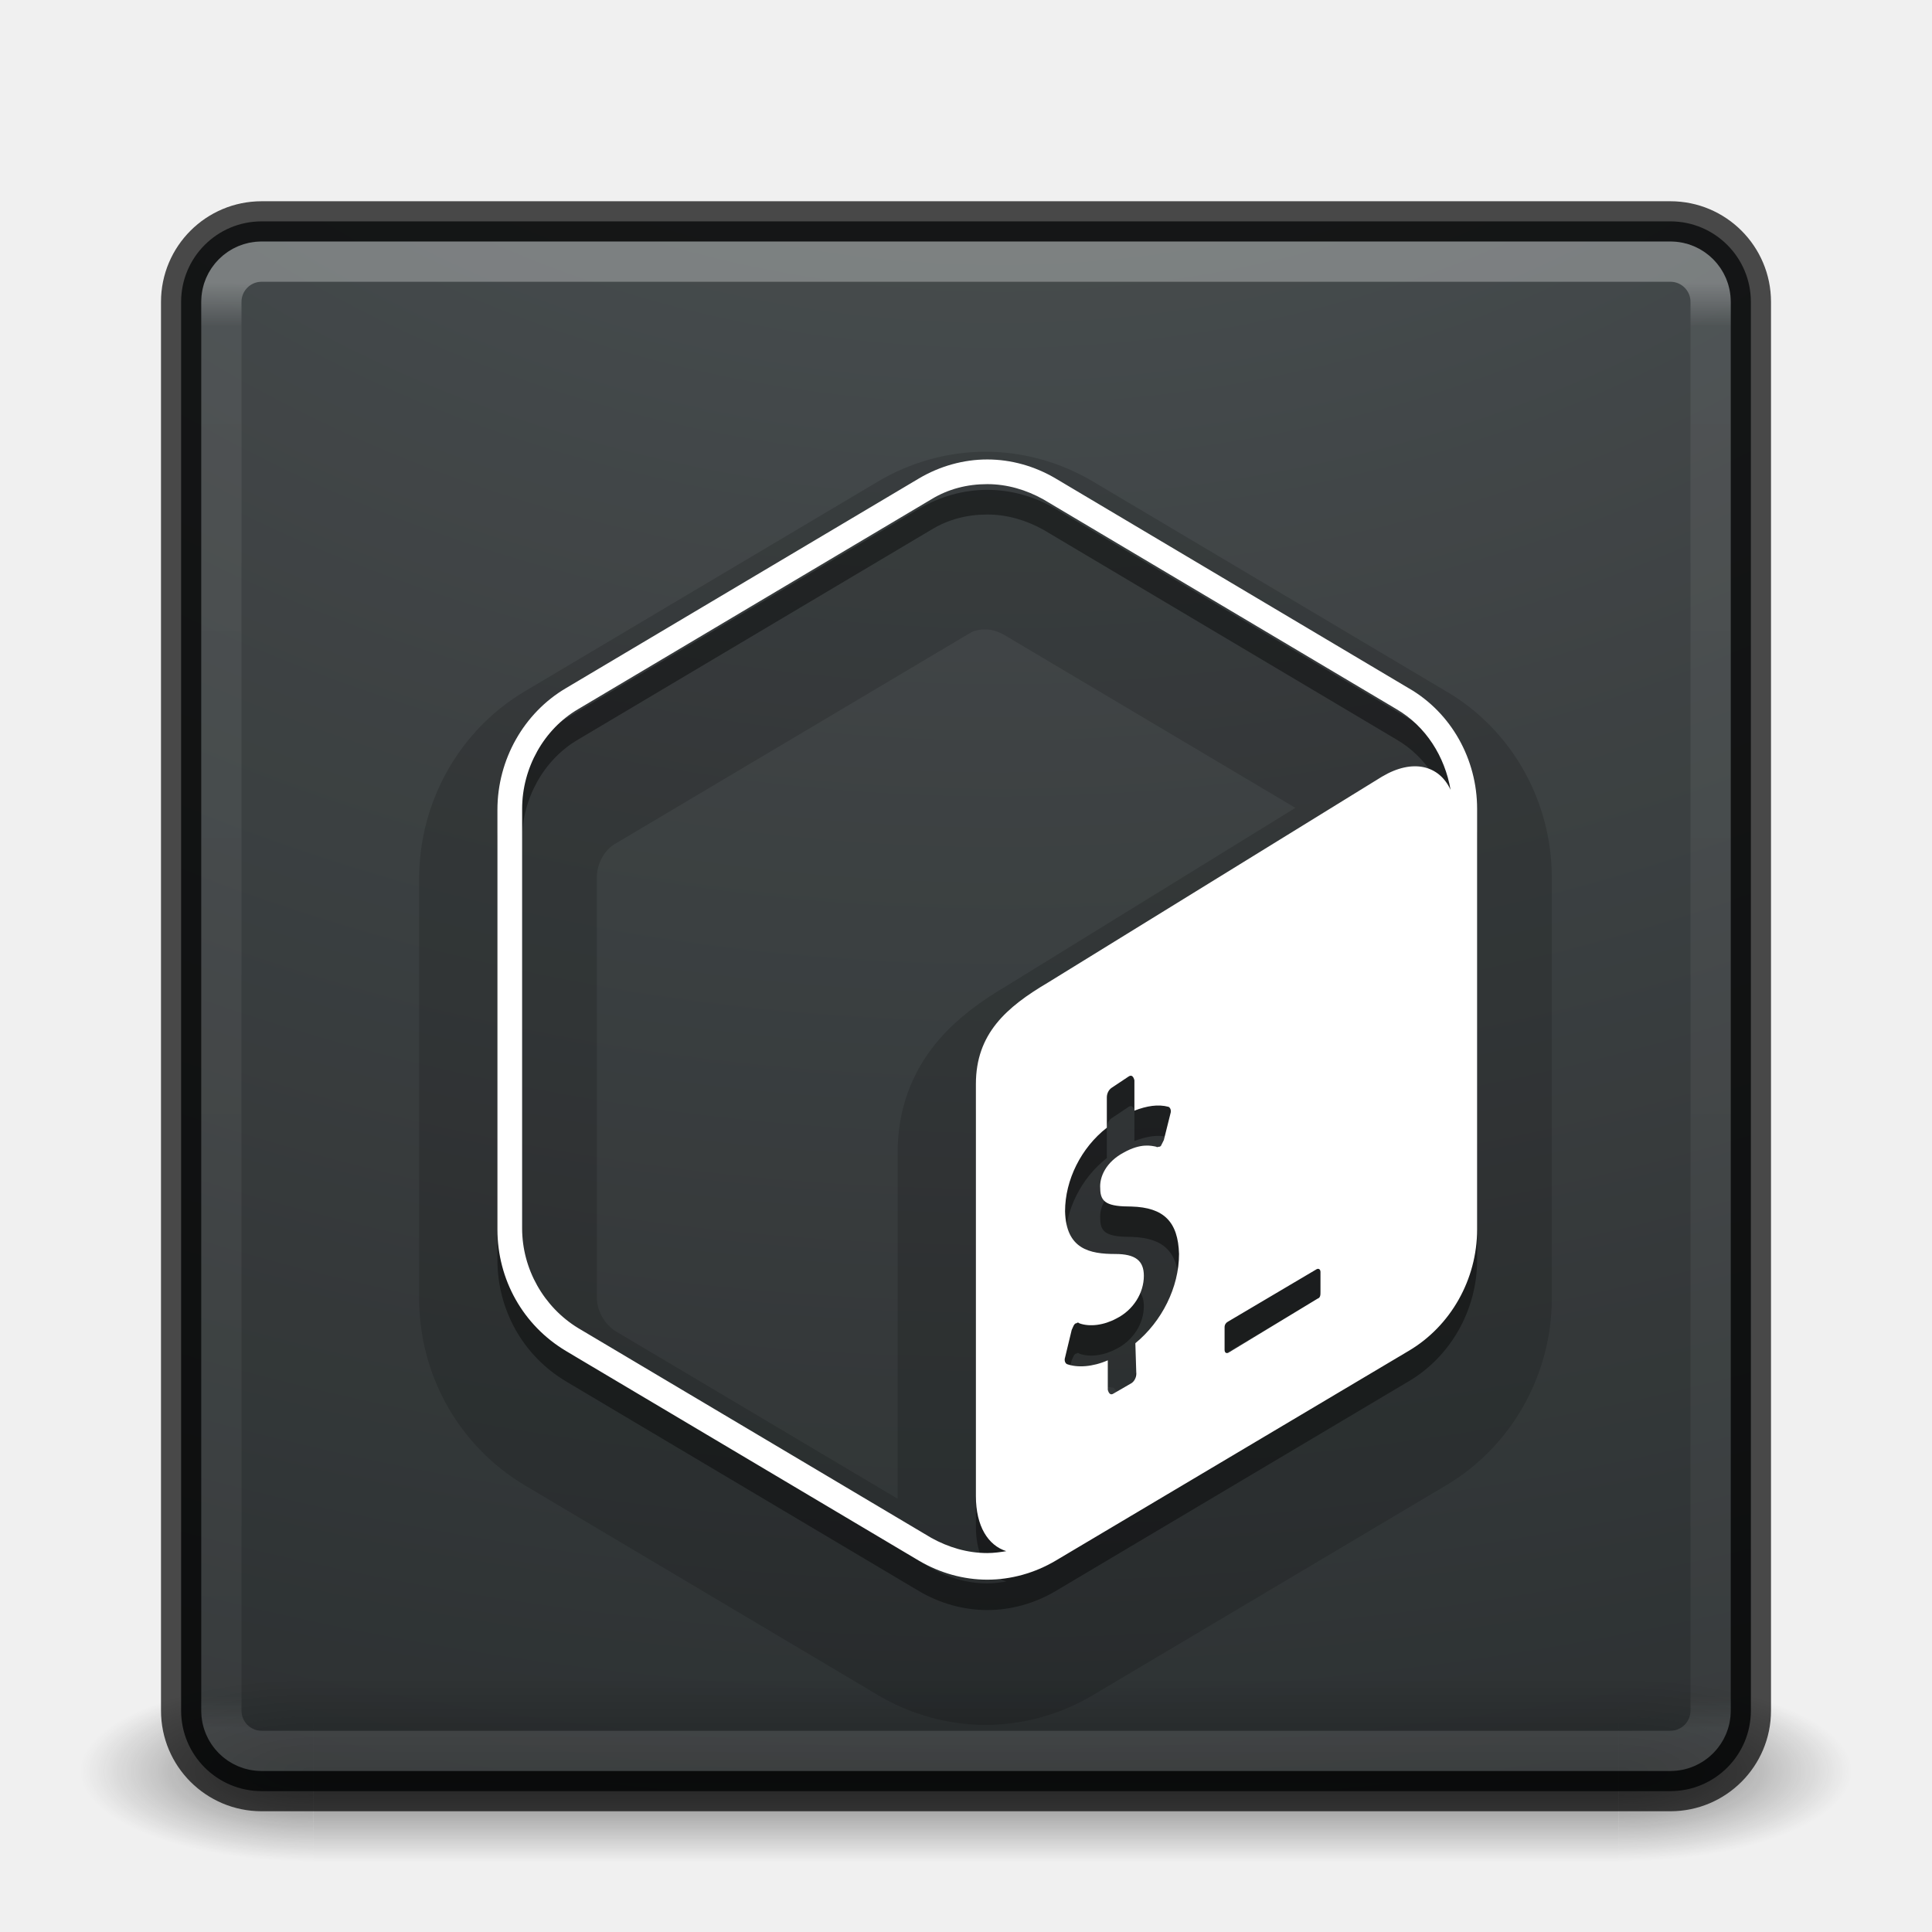
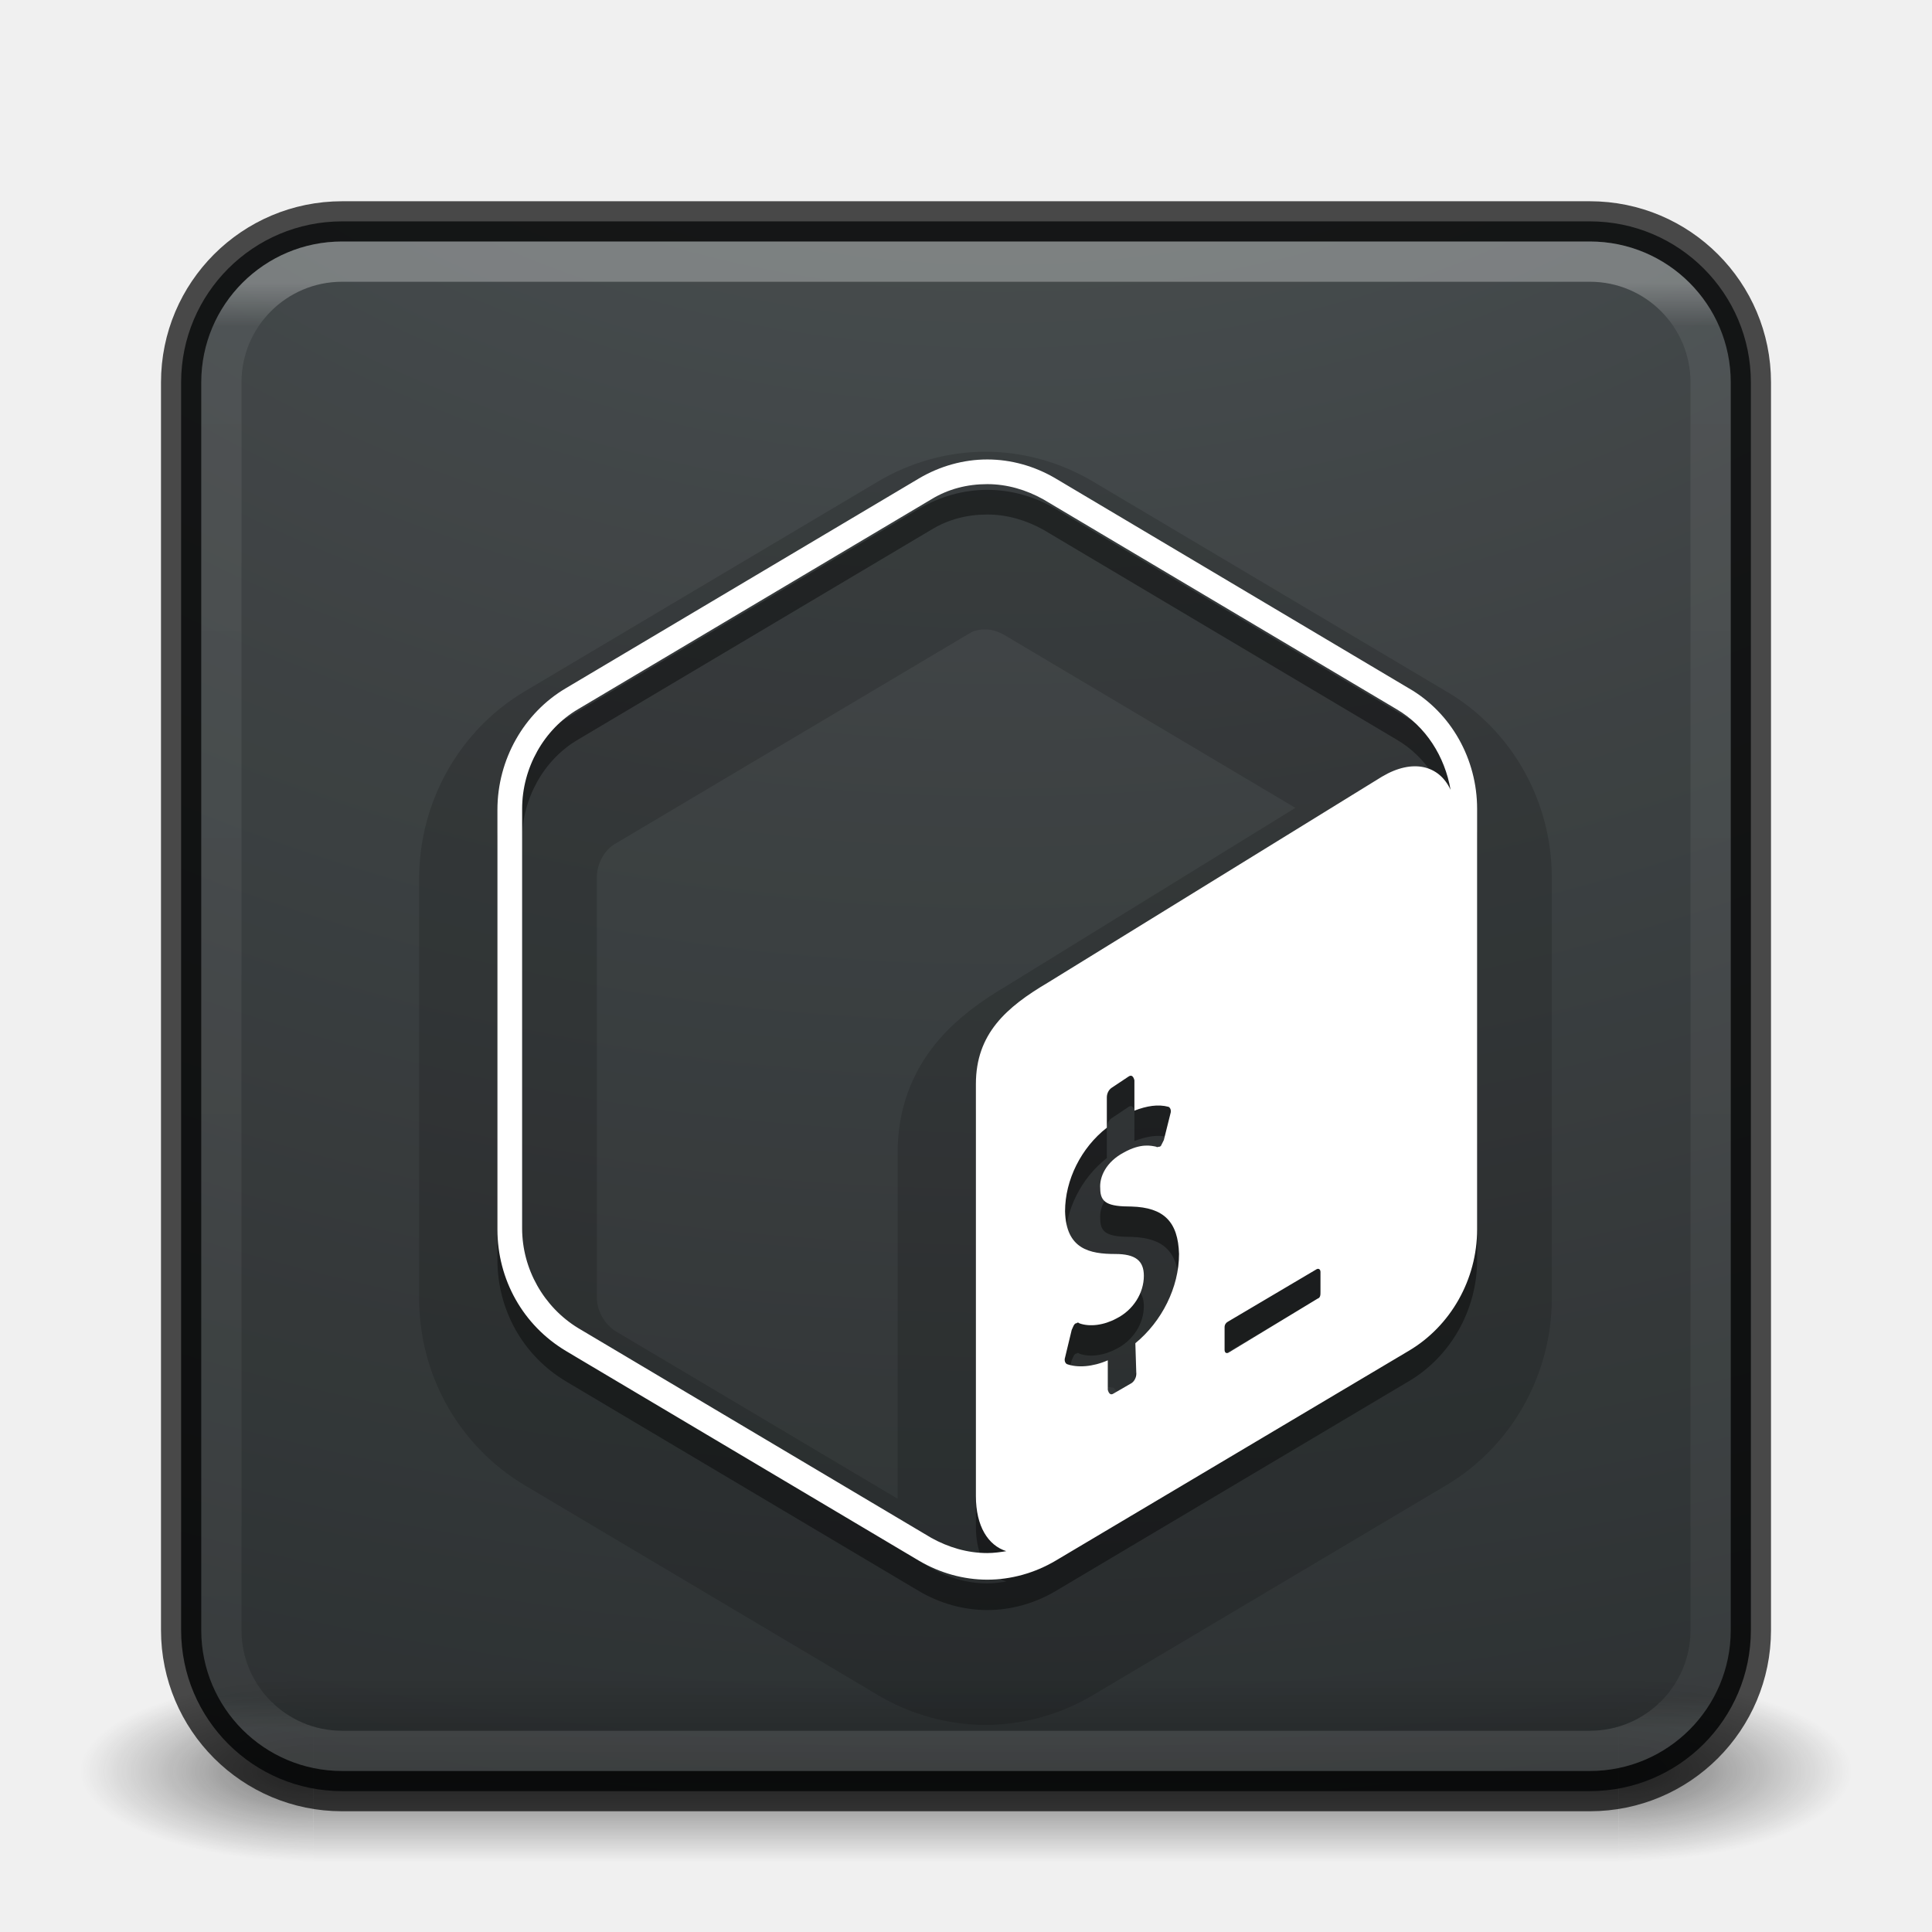
<svg xmlns="http://www.w3.org/2000/svg" xmlns:xlink="http://www.w3.org/1999/xlink" version="1.1" width="48" height="48" id="svg6649">
  <defs id="defs6651">
    <linearGradient id="linearGradient1201">
      <stop id="stop1193" style="stop-color:#ffffff;stop-opacity:1" offset="0" />
      <stop id="stop1195" style="stop-color:#ffffff;stop-opacity:0.235" offset="0.068" />
      <stop id="stop1197" style="stop-color:#ffffff;stop-opacity:0.157" offset="0.947" />
      <stop id="stop1199" style="stop-color:#ffffff;stop-opacity:0.392" offset="1" />
    </linearGradient>
    <linearGradient id="linearGradient854">
      <stop style="stop-color:#667885;stop-opacity:1" offset="0" id="stop850" />
      <stop style="stop-color:#485a6c;stop-opacity:1" offset="1" id="stop852" />
    </linearGradient>
    <linearGradient id="linearGradient3688-166-749">
      <stop id="stop2883" style="stop-color:#181818;stop-opacity:1" offset="0" />
      <stop id="stop2885" style="stop-color:#181818;stop-opacity:0" offset="1" />
    </linearGradient>
    <linearGradient id="linearGradient3702-501-757">
      <stop id="stop2895" style="stop-color:#181818;stop-opacity:0" offset="0" />
      <stop id="stop2897" style="stop-color:#181818;stop-opacity:1" offset="0.5" />
      <stop id="stop2899" style="stop-color:#181818;stop-opacity:0" offset="1" />
    </linearGradient>
    <radialGradient cx="4.993" cy="43.5" r="2.5" fx="4.993" fy="43.5" id="radialGradient3013-6" xlink:href="#linearGradient3688-166-749" gradientUnits="userSpaceOnUse" gradientTransform="matrix(2.003784,0,0,0.8999999,29.98813,4.850003)" />
    <radialGradient cx="4.993" cy="43.5" r="2.5" fx="4.993" fy="43.5" id="radialGradient3015-1" xlink:href="#linearGradient3688-166-749" gradientUnits="userSpaceOnUse" gradientTransform="matrix(2.003784,0,0,0.8999999,-18.01187,-83.15)" />
    <linearGradient xlink:href="#linearGradient854" id="linearGradient856-2" x1="23.528" y1="6.083" x2="23.528" y2="44.233" gradientUnits="userSpaceOnUse" />
    <linearGradient x1="39" y1="6" x2="39" y2="41.945" id="linearGradient3058-5" xlink:href="#linearGradient1201" gradientUnits="userSpaceOnUse" gradientTransform="translate(4e-6,1.000006)" />
    <linearGradient xlink:href="#linearGradient3702-501-757" id="linearGradient1191" gradientUnits="userSpaceOnUse" x1="25.058" y1="47.028" x2="25.058" y2="39.999" gradientTransform="matrix(1.142857,0,0,0.6428571,-3.428569,16.03572)" />
    <linearGradient id="linearGradient10457">
      <stop id="stop10453" offset="0" style="stop-color:#000000;stop-opacity:1;" />
      <stop id="stop10455" offset="1" style="stop-color:#000000;stop-opacity:0;" />
    </linearGradient>
    <linearGradient id="linearGradient4187">
      <stop id="stop4189" offset="0" style="stop-color:#ffffff;stop-opacity:1" />
      <stop id="stop4191" offset="0.021" style="stop-color:#ffffff;stop-opacity:0.235" />
      <stop id="stop4193" offset="0.977" style="stop-color:#ffffff;stop-opacity:0.157" />
      <stop id="stop4195" offset="1" style="stop-color:#ffffff;stop-opacity:0.392" />
    </linearGradient>
    <radialGradient cx="4.993" cy="43.5" fx="4.993" fy="43.5" gradientTransform="matrix(2.320172,0,0,0.8,156.6178,172.2)" gradientUnits="userSpaceOnUse" xlink:href="#linearGradient10457" id="radialGradient3013-896" r="2.5" />
    <radialGradient cx="4.993" cy="43.5" fx="4.993" fy="43.5" gradientTransform="matrix(2.320172,0,0,0.8,-147.3822,-241.8)" gradientUnits="userSpaceOnUse" xlink:href="#linearGradient10457" id="radialGradient3015-826" r="2.5" />
    <linearGradient gradientTransform="matrix(1.157895,0,0,0.5714286,124.2105,182.1429)" gradientUnits="userSpaceOnUse" xlink:href="#linearGradient3702-501-757" id="linearGradient4395" x1="25.058" x2="25.058" y1="47.028" y2="39.999" />
    <linearGradient gradientTransform="translate(128,164)" gradientUnits="userSpaceOnUse" xlink:href="#linearGradient4187" id="linearGradient3153" x1="24" x2="24" y1="6.111" y2="41.891" />
    <radialGradient cx="6.73" cy="9.957" fx="6.2" fy="9.957" gradientTransform="matrix(0,9.497552,-11.65996,0,268.9305,83.83903)" gradientUnits="userSpaceOnUse" xlink:href="#linearGradient27416-1-2-0-1" id="radialGradient4144" r="12.672" />
    <linearGradient id="linearGradient27416-1-2-0-1">
      <stop id="stop27420-2-0-8-7" offset="0" style="stop-color:#8cd5ff;stop-opacity:1" />
      <stop id="stop10017" offset="0.555" style="stop-color:#3689e6;stop-opacity:1" />
      <stop id="stop27422-3-5-3-3" offset="1" style="stop-color:#3689e6;stop-opacity:1" />
    </linearGradient>
    <linearGradient gradientTransform="translate(0,1)" gradientUnits="userSpaceOnUse" xlink:href="#linearGradient10457" id="linearGradient10810" x1="150" x2="150" y1="202" y2="178" />
    <linearGradient gradientTransform="translate(0,-0.999896)" gradientUnits="userSpaceOnUse" xlink:href="#linearGradient10457" id="linearGradient10828" x1="155" x2="155" y1="203" y2="179" />
    <linearGradient gradientTransform="translate(0,1.0403015e-4)" gradientUnits="userSpaceOnUse" xlink:href="#linearGradient10457" id="linearGradient10830" x1="150" x2="150" y1="202" y2="178" />
    <radialGradient cx="-4.029" cy="93.468" r="35.338" fx="-4.029" fy="93.468" id="radialGradient4377" xlink:href="#linearGradient10457" gradientUnits="userSpaceOnUse" gradientTransform="matrix(0.7802047,0,0,0.08511325,66.94485,85.92733)" />
    <radialGradient cx="4.993" cy="43.5" r="2.5" fx="4.993" fy="43.5" id="radialGradient2455-1" xlink:href="#linearGradient3688-166-749" gradientUnits="userSpaceOnUse" gradientTransform="matrix(2.003784,0,0,1.4,27.98813,-17.4)" />
    <radialGradient cx="4.993" cy="43.5" r="2.5" fx="4.993" fy="43.5" id="radialGradient2457-5" xlink:href="#linearGradient3688-166-749" gradientUnits="userSpaceOnUse" gradientTransform="matrix(2.003784,0,0,1.4,-20.01187,-104.4)" />
    <linearGradient x1="25.058" y1="47.028" x2="25.058" y2="39.999" id="linearGradient2459-7" xlink:href="#linearGradient3702-501-757" gradientUnits="userSpaceOnUse" />
    <radialGradient xlink:href="#linearGradient2867-449-88-871-390-598-476-591-434-148-57-177-8-3-3-6-4-8-8-8-5-3" id="radialGradient4147" gradientUnits="userSpaceOnUse" gradientTransform="matrix(0,6.085253,-7.470746,0,139.354,-25.09917)" cx="6.73" cy="9.957" fx="6.2" fy="9.957" r="12.672" />
    <linearGradient id="linearGradient2867-449-88-871-390-598-476-591-434-148-57-177-8-3-3-6-4-8-8-8-5-3">
      <stop offset="0" style="stop-color:#0e141f;stop-opacity:1" id="stop3750-1-0-7-6-6-1-3-9-3-6" />
      <stop id="stop4207" style="stop-color:#1d1d34;stop-opacity:1" offset="0.355" />
      <stop offset="1" style="stop-color:#273445;stop-opacity:1" id="stop3756-1-6-2-6-6-1-96-6-0-7" />
    </linearGradient>
    <linearGradient x1="24" y1="5" x2="24" y2="43" id="linearGradient3159" xlink:href="#linearGradient3924-776" gradientUnits="userSpaceOnUse" gradientTransform="matrix(1.368388,0,0,1.368388,30.96028,35.47556)" />
    <linearGradient id="linearGradient3924-776">
      <stop id="stop3124" style="stop-color:#ffffff;stop-opacity:1" offset="0" />
      <stop id="stop3126" style="stop-color:#ffffff;stop-opacity:0.235" offset="0.063" />
      <stop id="stop3128" style="stop-color:#ffffff;stop-opacity:0.157" offset="0.951" />
      <stop id="stop3130" style="stop-color:#ffffff;stop-opacity:0.392" offset="1" />
    </linearGradient>
    <filter style="color-interpolation-filters:sRGB" id="filter7132">
      <feGaussianBlur stdDeviation="1 1" result="blur" id="feGaussianBlur7134" />
    </filter>
    <linearGradient id="linearGradient3895">
      <stop offset="0" style="stop-color:#ffffff;stop-opacity:1" id="stop3897" />
      <stop offset="0.03" style="stop-color:#ffffff;stop-opacity:0.235" id="stop3899" />
      <stop offset="0.978" style="stop-color:#ffffff;stop-opacity:0.157" id="stop3901" />
      <stop offset="1" style="stop-color:#ffffff;stop-opacity:0.392" id="stop3903" />
    </linearGradient>
    <linearGradient gradientTransform="matrix(1.30408,0,0,1.30408,32.58527,37.03343)" gradientUnits="userSpaceOnUse" xlink:href="#linearGradient3895" id="linearGradient3024" y2="41.934" x2="24" y1="6.032" x1="24" />
    <radialGradient gradientTransform="matrix(2.003784,0,0,1.4,27.98813,-17.4)" gradientUnits="userSpaceOnUse" xlink:href="#linearGradient3688-166-749" id="radialGradient3038" fy="43.5" fx="4.993" r="2.5" cy="43.5" cx="4.993" />
    <radialGradient gradientTransform="matrix(2.003784,0,0,1.4,-20.01187,-104.4)" gradientUnits="userSpaceOnUse" xlink:href="#linearGradient3688-166-749" id="radialGradient3040" fy="43.5" fx="4.993" r="2.5" cy="43.5" cx="4.993" />
    <radialGradient gradientTransform="matrix(0,7.743671,-9.506756,0,159.6268,-36.64734)" gradientUnits="userSpaceOnUse" xlink:href="#linearGradient2867-449-88-871-390-598-476-591-434-148-57-177-8-3-3-6-4-8-8-8-5-7-8" id="radialGradient3988-3" fy="9.957" fx="6.953" r="12.672" cy="9.957" cx="6.953" />
    <linearGradient id="linearGradient2867-449-88-871-390-598-476-591-434-148-57-177-8-3-3-6-4-8-8-8-5-7-8">
      <stop offset="0" style="stop-color:#404648;stop-opacity:1" id="stop3750-1-0-7-6-6-1-3-9-3-9-2" />
      <stop offset="1" style="stop-color:#0c1011;stop-opacity:1" id="stop3754-1-8-5-2-7-6-7-1-9-1-0" />
    </linearGradient>
    <linearGradient x1="24" y1="6.032" x2="24" y2="41.934" id="linearGradient3024-1" xlink:href="#linearGradient3895" gradientUnits="userSpaceOnUse" gradientTransform="translate(4e-6,1.000006)" />
    <radialGradient cx="4.993" cy="43.5" r="2.5" fx="4.993" fy="43.5" id="radialGradient3038-2" xlink:href="#linearGradient3688-166-749" gradientUnits="userSpaceOnUse" gradientTransform="matrix(2.003784,0,0,1.4,27.98813,-17.4)" />
    <radialGradient cx="4.993" cy="43.5" r="2.5" fx="4.993" fy="43.5" id="radialGradient3040-7" xlink:href="#linearGradient3688-166-749" gradientUnits="userSpaceOnUse" gradientTransform="matrix(2.003784,0,0,1.4,-20.01187,-104.4)" />
    <linearGradient x1="25.058" y1="47.028" x2="25.058" y2="39.999" id="linearGradient3042" xlink:href="#linearGradient3702-501-757" gradientUnits="userSpaceOnUse" />
    <radialGradient cx="6.953" cy="9.957" r="12.672" fx="6.953" fy="9.957" id="radialGradient3988-3-0" xlink:href="#linearGradient2867-449-88-871-390-598-476-591-434-148-57-177-8-3-3-6-4-8-8-8-5-7-8" gradientUnits="userSpaceOnUse" gradientTransform="matrix(0,5.938034,-7.290009,0,97.41849,-54.25018)" />
  </defs>
  <style type="text/css" id="style25811">
	.st0{fill:#FFFFFF;}
</style>
  <g id="g26140">
    <g transform="matrix(1.157895,0,0,0.6428571,-3.789476,16.03572)" id="g3712-5" style="opacity:0.6">
      <rect width="5" height="7" x="38" y="40" id="rect2801-3" style="fill:url(#radialGradient3038-2);fill-opacity:1;stroke:none" />
      <rect width="5" height="7" x="-10" y="-47" transform="scale(-1)" id="rect3696-6" style="fill:url(#radialGradient3040-7);fill-opacity:1;stroke:none" />
      <rect width="28" height="7" x="10" y="40" id="rect3700-4" style="fill:url(#linearGradient3042);fill-opacity:1;stroke:none" />
    </g>
-     <rect width="39" height="39" rx="2" ry="2" x="4.5" y="5.5" id="rect5505-21" style="color:#000000;clip-rule:nonzero;display:inline;overflow:visible;visibility:visible;opacity:0.9;isolation:auto;mix-blend-mode:normal;color-interpolation:sRGB;color-interpolation-filters:linearRGB;solid-color:#000000;solid-opacity:1;fill:url(#radialGradient3988-3-0);fill-opacity:1;fill-rule:nonzero;stroke:none;stroke-width:1;stroke-linecap:butt;stroke-linejoin:miter;stroke-miterlimit:4;stroke-dasharray:none;stroke-dashoffset:0;stroke-opacity:1;marker:none;color-rendering:auto;image-rendering:auto;shape-rendering:auto;text-rendering:auto;enable-background:accumulate" />
-     <rect width="39" height="39" rx="2" ry="2" x="4.5" y="5.5" id="rect5505-21-3-2" style="color:#000000;display:inline;overflow:visible;visibility:visible;opacity:0.7;fill:none;stroke:#000000;stroke-width:1;stroke-linecap:round;stroke-linejoin:round;stroke-miterlimit:4;stroke-dasharray:none;stroke-dashoffset:0;stroke-opacity:1;marker:none;enable-background:accumulate" />
-     <rect width="37" height="37" rx="1" ry="1" x="5.5" y="6.5" id="rect6741" style="opacity:0.3;fill:none;stroke:url(#linearGradient3024-1);stroke-width:1;stroke-linecap:round;stroke-linejoin:round;stroke-miterlimit:4;stroke-dasharray:none;stroke-dashoffset:0;stroke-opacity:1" />
+     <rect width="39" height="39" rx="4" ry="4" x="4.5" y="5.5" id="rect5505-21" style="color:#000000;clip-rule:nonzero;display:inline;overflow:visible;visibility:visible;opacity:0.9;isolation:auto;mix-blend-mode:normal;color-interpolation:sRGB;color-interpolation-filters:linearRGB;solid-color:#000000;solid-opacity:1;fill:url(#radialGradient3988-3-0);fill-opacity:1;fill-rule:nonzero;stroke:none;stroke-width:1;stroke-linecap:butt;stroke-linejoin:miter;stroke-miterlimit:4;stroke-dasharray:none;stroke-dashoffset:0;stroke-opacity:1;marker:none;color-rendering:auto;image-rendering:auto;shape-rendering:auto;text-rendering:auto;enable-background:accumulate" />
+     <rect width="39" height="39" rx="4" ry="4" x="4.5" y="5.5" id="rect5505-21-3-2" style="color:#000000;display:inline;overflow:visible;visibility:visible;opacity:0.7;fill:none;stroke:#000000;stroke-width:1;stroke-linecap:round;stroke-linejoin:round;stroke-miterlimit:4;stroke-dasharray:none;stroke-dashoffset:0;stroke-opacity:1;marker:none;enable-background:accumulate" />
+     <rect width="37" height="37" rx="3" ry="3" x="5.5" y="6.5" id="rect6741" style="opacity:0.3;fill:none;stroke:url(#linearGradient3024-1);stroke-width:1;stroke-linecap:round;stroke-linejoin:round;stroke-miterlimit:4;stroke-dasharray:none;stroke-dashoffset:0;stroke-opacity:1" />
  </g>
  <g id="g25815-6" transform="matrix(0.2892627,0,0,0.2892627,-64.15427,-1.125069)" style="fill:none;fill-opacity:0.404;stroke:#000000;stroke-width:7.568;stroke-miterlimit:4;stroke-dasharray:none;stroke-opacity:0.404">
    <path class="st0" d="M 118.9,40.3 81.7,18.2 c -2.2,-1.3 -4.7,-2 -7.2,-2 -2.5,0 -5,0.7 -7.2,2 L 30.1,40.3 c -4.4,2.6 -7.2,7.5 -7.2,12.8 v 44.2 c 0,5.3 2.7,10.1 7.2,12.8 l 37.2,22.1 c 2.2,1.3 4.7,2 7.2,2 2.5,0 5,-0.7 7.2,-2 l 37.2,-22.1 c 4.4,-2.6 7.2,-7.5 7.2,-12.8 V 53 c 0,-5.2 -2.7,-10.1 -7.2,-12.7 z m -28.8,69 0.1,3.2 c 0,0.4 -0.2,0.8 -0.5,1 l -1.9,1.1 c -0.3,0.2 -0.5,0 -0.6,-0.4 v -3.1 c -1.6,0.7 -3.2,0.8 -4.3,0.4 -0.2,-0.1 -0.3,-0.4 -0.2,-0.7 l 0.7,-2.9 c 0.1,-0.2 0.2,-0.5 0.3,-0.6 0.1,-0.1 0.1,-0.1 0.2,-0.1 0.1,-0.1 0.2,-0.1 0.3,0 1.1,0.4 2.6,0.2 3.9,-0.5 1.8,-0.9 2.9,-2.7 2.9,-4.5 0,-1.6 -0.9,-2.3 -3,-2.3 -2.7,0 -5.2,-0.5 -5.3,-4.5 0,-3.3 1.7,-6.7 4.4,-8.8 v -3.2 c 0,-0.4 0.2,-0.8 0.5,-1 l 1.8,-1.2 c 0.3,-0.2 0.5,0 0.6,0.4 v 3.2 c 1.3,-0.5 2.5,-0.7 3.6,-0.4 0.2,0.1 0.3,0.4 0.2,0.7 l -0.7,2.8 c -0.1,0.2 -0.2,0.4 -0.3,0.6 -0.1,0.1 -0.1,0.1 -0.2,0.1 -0.1,0 -0.2,0.1 -0.3,0 -0.5,-0.1 -1.6,-0.4 -3.4,0.6 -1.9,1 -2.6,2.6 -2.5,3.8 0,1.5 0.8,1.9 3.3,1.9 3.4,0.1 4.9,1.6 5,5 0,3.5 -1.8,7.1 -4.6,9.4 z m 19.5,-5.4 c 0,0.3 0,0.6 -0.3,0.7 l -9.4,5.7 c -0.2,0.1 -0.4,0 -0.4,-0.3 v -2.4 c 0,-0.3 0.2,-0.5 0.4,-0.6 l 9.3,-5.5 c 0.2,-0.1 0.4,0 0.4,0.3 z m 6.5,-54.3 -35.2,21.7 c -4.4,2.6 -7.6,5.4 -7.6,10.7 v 43.4 c 0,3.2 1.3,5.2 3.2,5.8 -0.6,0.1 -1.3,0.2 -2,0.2 -2.1,0 -4.1,-0.6 -5.9,-1.6 L 31.4,107.7 c -3.6,-2.2 -5.9,-6.2 -5.9,-10.5 V 53 c 0,-4.3 2.3,-8.4 5.9,-10.5 L 68.6,20.4 c 1.8,-1.1 3.8,-1.6 5.9,-1.6 2.1,0 4.1,0.6 5.9,1.6 l 37.2,22.1 c 3.1,1.8 5.1,5 5.7,8.5 -1.2,-2.6 -4,-3.3 -7.2,-1.4 z" id="path25813-0" style="fill:none;fill-opacity:0.404;stroke:#000000;stroke-width:7.568;stroke-miterlimit:4;stroke-dasharray:none;stroke-opacity:0.404" />
  </g>
  <g id="g84893" transform="matrix(0.8153333,0,0,0.8153333,4.990967,4.792921)">
    <path class="st0" d="M 36.752,17.189 25.991,10.796 c -0.636,-0.376 -1.36,-0.579 -2.083,-0.579 -0.723,0 -1.446,0.202 -2.083,0.579 l -10.761,6.393 c -1.273,0.752 -2.083,2.169 -2.083,3.703 v 12.785 c 0,1.533 0.781,2.922 2.083,3.703 l 10.761,6.393 c 0.636,0.376 1.36,0.579 2.083,0.579 0.723,0 1.446,-0.202 2.083,-0.579 l 10.761,-6.393 c 1.273,-0.752 2.083,-2.169 2.083,-3.703 V 20.863 c 0,-1.504 -0.781,-2.922 -2.083,-3.674 z m -8.331,19.959 0.029,0.926 c 0,0.116 -0.058,0.231 -0.145,0.289 l -0.55,0.318 c -0.087,0.058 -0.145,0 -0.174,-0.116 V 37.669 c -0.463,0.202 -0.926,0.231 -1.244,0.116 -0.058,-0.029 -0.087,-0.116 -0.058,-0.202 l 0.202,-0.839 c 0.029,-0.058 0.058,-0.145 0.087,-0.174 0.029,-0.029 0.029,-0.029 0.058,-0.029 0.029,-0.029 0.058,-0.029 0.087,0 0.318,0.116 0.752,0.058 1.128,-0.145 0.521,-0.26 0.839,-0.781 0.839,-1.302 0,-0.463 -0.26,-0.665 -0.868,-0.665 -0.781,0 -1.504,-0.145 -1.533,-1.302 0,-0.955 0.492,-1.938 1.273,-2.546 V 29.656 c 0,-0.116 0.058,-0.231 0.145,-0.289 l 0.521,-0.347 c 0.087,-0.058 0.145,0 0.174,0.116 v 0.926 c 0.376,-0.145 0.723,-0.202 1.041,-0.116 0.058,0.029 0.087,0.116 0.058,0.202 l -0.202,0.81 c -0.029,0.058 -0.058,0.116 -0.087,0.174 -0.029,0.029 -0.029,0.029 -0.058,0.029 -0.029,0 -0.058,0.029 -0.087,0 -0.145,-0.029 -0.463,-0.116 -0.983,0.174 -0.55,0.289 -0.752,0.752 -0.723,1.099 0,0.434 0.231,0.55 0.955,0.55 0.983,0.029 1.417,0.463 1.446,1.446 0,1.012 -0.521,2.054 -1.331,2.719 z m 5.641,-1.562 c 0,0.087 0,0.174 -0.087,0.202 l -2.719,1.649 c -0.058,0.029 -0.116,0 -0.116,-0.087 v -0.694 c 0,-0.087 0.058,-0.145 0.116,-0.174 l 2.69,-1.591 c 0.058,-0.029 0.116,0 0.116,0.087 z m 1.88,-15.707 -10.182,6.277 c -1.273,0.752 -2.198,1.562 -2.198,3.095 v 12.554 c 0,0.926 0.376,1.504 0.926,1.678 -0.174,0.029 -0.376,0.058 -0.579,0.058 -0.607,0 -1.186,-0.174 -1.707,-0.463 L 11.442,36.686 C 10.4,36.049 9.735,34.892 9.735,33.648 V 20.863 c 0,-1.244 0.665,-2.43 1.707,-3.037 l 10.761,-6.393 c 0.521,-0.318 1.099,-0.463 1.707,-0.463 0.607,0 1.186,0.174 1.707,0.463 l 10.761,6.393 c 0.897,0.521 1.475,1.446 1.649,2.459 -0.347,-0.752 -1.157,-0.955 -2.083,-0.405 z" id="path25813-0-6" style="fill:none;fill-opacity:0.149;stroke:#000000;stroke-width:4.661;stroke-miterlimit:4;stroke-dasharray:none;stroke-opacity:0.149" />
    <path class="st0" d="M 36.806,16.019 26.045,9.627 C 25.409,9.25 24.686,9.048 23.963,9.048 c -0.723,0 -1.446,0.202 -2.083,0.579 l -10.761,6.393 c -1.273,0.752 -2.083,2.169 -2.083,3.703 v 12.785 c 0,1.533 0.781,2.922 2.083,3.703 l 10.761,6.393 c 0.636,0.376 1.36,0.579 2.083,0.579 0.723,0 1.446,-0.202 2.083,-0.579 l 10.761,-6.393 c 1.273,-0.752 2.083,-2.169 2.083,-3.703 V 19.693 c 0,-1.504 -0.781,-2.922 -2.083,-3.674 z m -8.331,19.959 0.029,0.926 c 0,0.116 -0.058,0.231 -0.145,0.289 l -0.55,0.318 c -0.087,0.058 -0.145,0 -0.174,-0.116 v -0.897 c -0.463,0.202 -0.926,0.231 -1.244,0.116 -0.058,-0.029 -0.087,-0.116 -0.058,-0.202 l 0.202,-0.839 c 0.029,-0.058 0.058,-0.145 0.087,-0.174 0.029,-0.029 0.029,-0.029 0.058,-0.029 0.029,-0.029 0.058,-0.029 0.087,0 0.318,0.116 0.752,0.058 1.128,-0.145 0.521,-0.26 0.839,-0.781 0.839,-1.302 0,-0.463 -0.26,-0.665 -0.868,-0.665 -0.781,0 -1.504,-0.145 -1.533,-1.302 0,-0.955 0.492,-1.938 1.273,-2.546 v -0.926 c 0,-0.116 0.058,-0.231 0.145,-0.289 l 0.521,-0.347 c 0.087,-0.058 0.145,0 0.174,0.116 v 0.926 c 0.376,-0.145 0.723,-0.202 1.041,-0.116 0.058,0.029 0.087,0.116 0.058,0.202 l -0.202,0.81 c -0.029,0.058 -0.058,0.116 -0.087,0.174 -0.029,0.029 -0.029,0.029 -0.058,0.029 -0.029,0 -0.058,0.029 -0.087,0 -0.145,-0.029 -0.463,-0.116 -0.983,0.174 -0.55,0.289 -0.752,0.752 -0.723,1.099 0,0.434 0.231,0.55 0.955,0.55 0.983,0.029 1.417,0.463 1.446,1.446 0,1.012 -0.521,2.054 -1.331,2.719 z m 5.641,-1.562 c 0,0.087 0,0.174 -0.087,0.202 l -2.719,1.649 c -0.058,0.029 -0.116,0 -0.116,-0.087 v -0.694 c 0,-0.087 0.058,-0.145 0.116,-0.174 L 34,33.722 c 0.058,-0.029 0.116,0 0.116,0.087 z m 1.88,-15.707 -10.182,6.277 c -1.273,0.752 -2.198,1.562 -2.198,3.095 V 40.635 c 0,0.926 0.376,1.504 0.926,1.678 -0.174,0.029 -0.376,0.058 -0.579,0.058 -0.607,0 -1.186,-0.174 -1.707,-0.463 L 11.495,35.516 C 10.454,34.879 9.789,33.722 9.789,32.478 V 19.693 c 0,-1.244 0.665,-2.43 1.707,-3.037 l 10.761,-6.393 c 0.521,-0.318 1.099,-0.463 1.707,-0.463 0.607,0 1.186,0.174 1.707,0.463 l 10.761,6.393 c 0.897,0.521 1.475,1.446 1.649,2.459 -0.347,-0.752 -1.157,-0.955 -2.083,-0.405 z" id="path25813-5" style="fill:#000000;fill-opacity:0.404;stroke-width:2.208;stroke-miterlimit:4;stroke-dasharray:none" />
    <path class="st0" d="M 36.806,15.094 26.045,8.701 C 25.409,8.325 24.686,8.122 23.963,8.122 c -0.723,0 -1.446,0.202 -2.083,0.579 L 11.119,15.094 c -1.273,0.752 -2.083,2.169 -2.083,3.703 v 12.785 c 0,1.533 0.781,2.922 2.083,3.703 l 10.761,6.393 c 0.636,0.376 1.36,0.579 2.083,0.579 0.723,0 1.446,-0.202 2.083,-0.579 L 36.806,35.284 c 1.273,-0.752 2.083,-2.169 2.083,-3.703 V 18.767 c 0,-1.504 -0.781,-2.922 -2.083,-3.674 z m -8.331,19.959 0.029,0.926 c 0,0.116 -0.058,0.231 -0.145,0.289 l -0.55,0.318 c -0.087,0.058 -0.145,0 -0.174,-0.116 v -0.897 c -0.463,0.202 -0.926,0.231 -1.244,0.116 -0.058,-0.029 -0.087,-0.116 -0.058,-0.202 l 0.202,-0.839 c 0.029,-0.058 0.058,-0.145 0.087,-0.174 0.029,-0.029 0.029,-0.029 0.058,-0.029 0.029,-0.029 0.058,-0.029 0.087,0 0.318,0.116 0.752,0.058 1.128,-0.145 0.521,-0.26 0.839,-0.781 0.839,-1.302 0,-0.463 -0.26,-0.665 -0.868,-0.665 -0.781,0 -1.504,-0.145 -1.533,-1.302 0,-0.955 0.492,-1.938 1.273,-2.546 v -0.926 c 0,-0.116 0.058,-0.231 0.145,-0.289 l 0.521,-0.347 c 0.087,-0.058 0.145,0 0.174,0.116 v 0.926 c 0.376,-0.145 0.723,-0.202 1.041,-0.116 0.058,0.029 0.087,0.116 0.058,0.202 l -0.202,0.81 c -0.029,0.058 -0.058,0.116 -0.087,0.174 -0.029,0.029 -0.029,0.029 -0.058,0.029 -0.029,0 -0.058,0.029 -0.087,0 -0.145,-0.029 -0.463,-0.116 -0.983,0.174 -0.55,0.289 -0.752,0.752 -0.723,1.099 0,0.434 0.231,0.55 0.955,0.55 0.983,0.029 1.417,0.463 1.446,1.446 0,1.012 -0.521,2.054 -1.331,2.719 z m 5.641,-1.562 c 0,0.087 0,0.174 -0.087,0.202 l -2.719,1.649 c -0.058,0.029 -0.116,0 -0.116,-0.087 v -0.694 c 0,-0.087 0.058,-0.145 0.116,-0.174 L 34,32.796 c 0.058,-0.029 0.116,0 0.116,0.087 z m 1.88,-15.707 -10.182,6.277 c -1.273,0.752 -2.198,1.562 -2.198,3.095 v 12.554 c 0,0.926 0.376,1.504 0.926,1.678 -0.174,0.029 -0.376,0.058 -0.579,0.058 -0.607,0 -1.186,-0.174 -1.707,-0.463 L 11.495,34.59 C 10.454,33.954 9.789,32.796 9.789,31.553 V 18.767 c 0,-1.244 0.665,-2.43 1.707,-3.037 L 22.256,9.337 c 0.521,-0.318 1.099,-0.463 1.707,-0.463 0.607,0 1.186,0.174 1.707,0.463 l 10.761,6.393 c 0.897,0.521 1.475,1.446 1.649,2.459 -0.347,-0.752 -1.157,-0.955 -2.083,-0.405 z" id="path25813" style="stroke-width:2.208;stroke-miterlimit:4;stroke-dasharray:none" />
  </g>
</svg>
